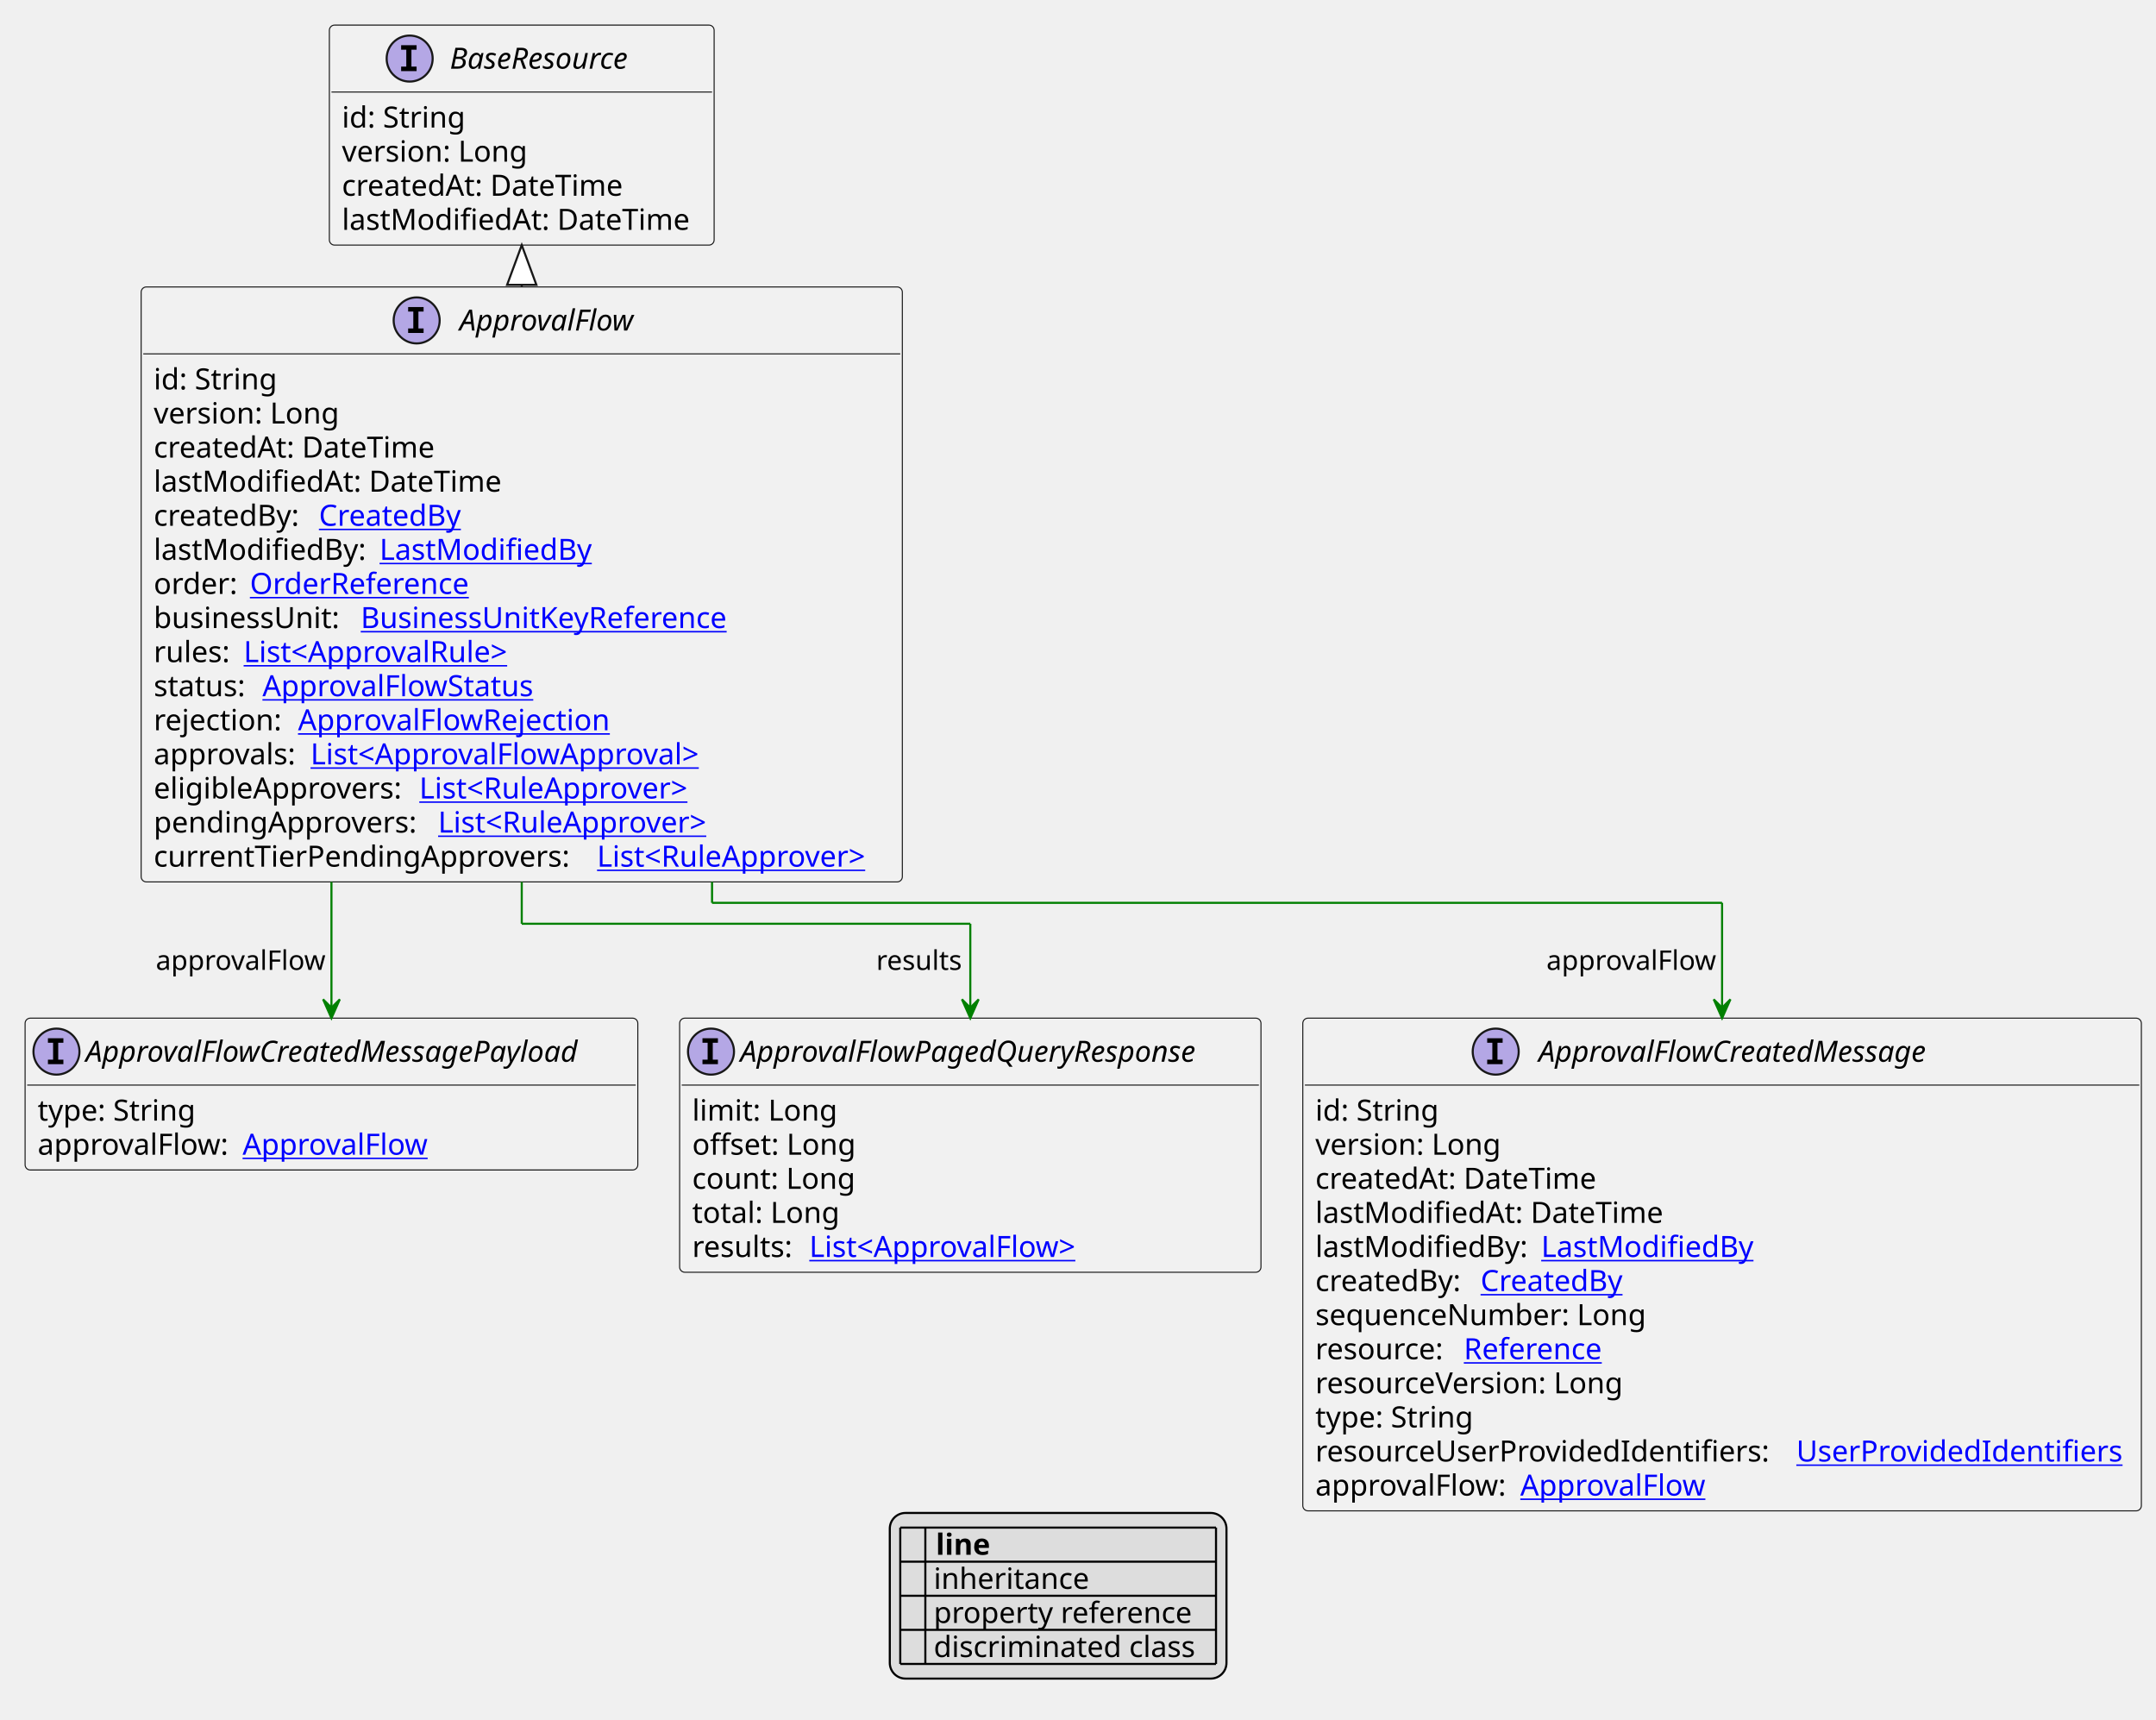
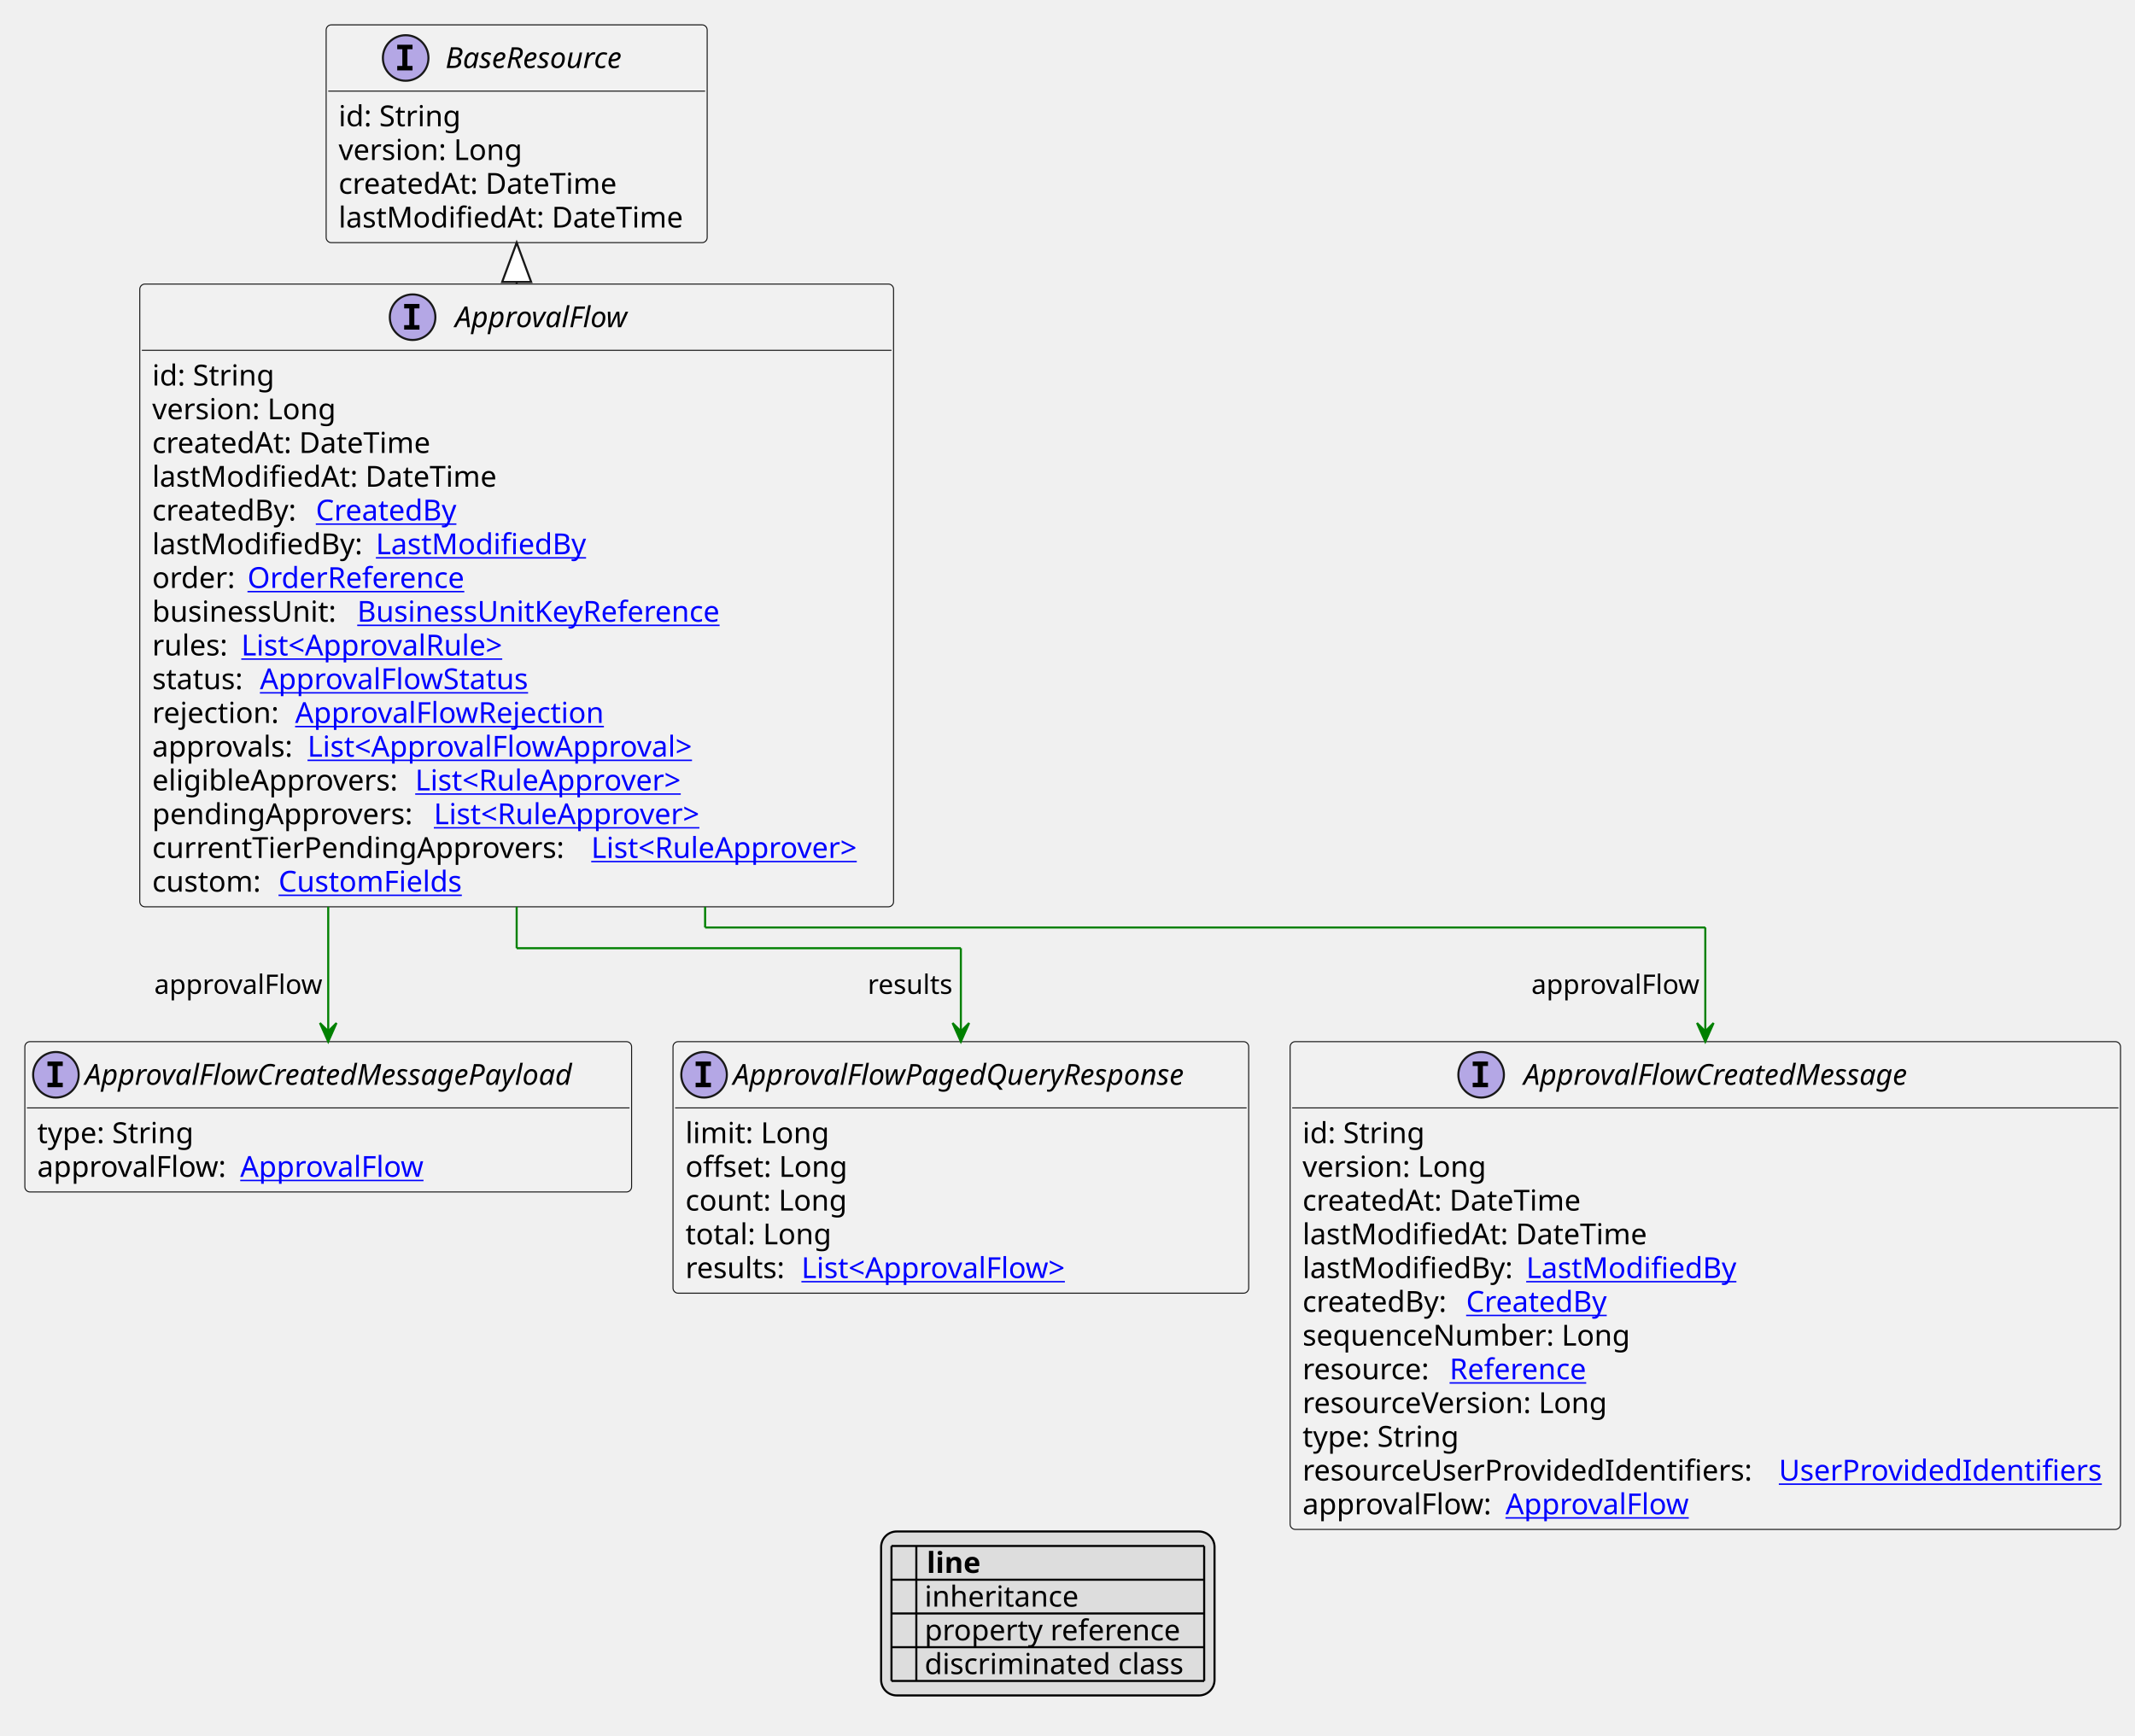
- <svg xmlns="http://www.w3.org/2000/svg" xmlns:xlink="http://www.w3.org/1999/xlink" contentStyleType="text/css" height="822px" preserveAspectRatio="none" style="width:1031px;height:822px;background:#FFFFFF;" version="1.1" viewBox="0 0 1031 822" width="1031px" zoomAndPan="magnify">
+ <svg xmlns="http://www.w3.org/2000/svg" xmlns:xlink="http://www.w3.org/1999/xlink" contentStyleType="text/css" height="838px" preserveAspectRatio="none" style="width:1031px;height:838px;background:#FFFFFF;" version="1.1" viewBox="0 0 1031 838" width="1031px" zoomAndPan="magnify">
  <defs>
-     <filter height="1" id="b13hjh8f3m7jk50" width="1" x="0" y="0">
+     <filter height="1" id="bw0ies9jh8qvn0" width="1" x="0" y="0">
      <feFlood flood-color="#000000" result="flood" />
      <feComposite in="SourceGraphic" in2="flood" operator="over" />
    </filter>
-     <filter height="1" id="b13hjh8f3m7jk51" width="1" x="0" y="0">
+     <filter height="1" id="bw0ies9jh8qvn1" width="1" x="0" y="0">
      <feFlood flood-color="#008000" result="flood" />
      <feComposite in="SourceGraphic" in2="flood" operator="over" />
    </filter>
-     <filter height="1" id="b13hjh8f3m7jk52" width="1" x="0" y="0">
+     <filter height="1" id="bw0ies9jh8qvn2" width="1" x="0" y="0">
      <feFlood flood-color="#0000FF" result="flood" />
      <feComposite in="SourceGraphic" in2="flood" operator="over" />
    </filter>
  </defs>
  <g>
    <a href="ApprovalFlow.svg" target="_top" title="ApprovalFlow.svg" xlink:actuate="onRequest" xlink:href="ApprovalFlow.svg" xlink:show="new" xlink:title="ApprovalFlow.svg" xlink:type="simple">
      <g id="elem_ApprovalFlow">
-         <rect codeLine="10" fill="#F1F1F1" height="284.453" id="ApprovalFlow" rx="2.5" ry="2.5" style="stroke:#181818;stroke-width:0.5;" width="364" x="67.5" y="137.188" />
+         <rect codeLine="10" fill="#F1F1F1" height="300.75" id="ApprovalFlow" rx="2.5" ry="2.5" style="stroke:#181818;stroke-width:0.5;" width="364" x="67.5" y="137.188" />
        <ellipse cx="199.25" cy="153.188" fill="#B4A7E5" rx="11" ry="11" style="stroke:#181818;stroke-width:1.0;" />
        <path d="M195.172,148.953 L195.172,146.797 L202.562,146.797 L202.562,148.953 L200.094,148.953 L200.094,157.031 L202.562,157.031 L202.562,159.188 L195.172,159.188 L195.172,157.031 L197.641,157.031 L197.641,148.953 L195.172,148.953 Z " fill="#000000" />
        <text fill="#000000" font-family="sans-serif" font-size="14" font-style="italic" lengthAdjust="spacing" textLength="92" x="219.75" y="158.034">ApprovalFlow</text>
        <line style="stroke:#181818;stroke-width:0.5;" x1="68.5" x2="430.5" y1="169.188" y2="169.188" />
        <text fill="#000000" font-family="sans-serif" font-size="14" lengthAdjust="spacing" textLength="61" x="73.5" y="186.183">id: String</text>
        <text fill="#000000" font-family="sans-serif" font-size="14" lengthAdjust="spacing" textLength="93" x="73.5" y="202.48">version: Long</text>
        <text fill="#000000" font-family="sans-serif" font-size="14" lengthAdjust="spacing" textLength="143" x="73.5" y="218.776">createdAt: DateTime</text>
        <text fill="#000000" font-family="sans-serif" font-size="14" lengthAdjust="spacing" textLength="172" x="73.5" y="235.073">lastModifiedAt: DateTime</text>
        <text fill="#000000" font-family="sans-serif" font-size="14" lengthAdjust="spacing" textLength="75" x="73.5" y="251.37">createdBy:</text>
        <a href="CreatedBy.svg" target="_top" title="CreatedBy.svg" xlink:actuate="onRequest" xlink:href="CreatedBy.svg" xlink:show="new" xlink:title="CreatedBy.svg" xlink:type="simple">
          <text fill="#0000FF" font-family="sans-serif" font-size="14" lengthAdjust="spacing" text-decoration="underline" textLength="72" x="152.5" y="251.37">CreatedBy</text>
        </a>
        <text fill="#000000" font-family="sans-serif" font-size="14" lengthAdjust="spacing" textLength="104" x="73.5" y="267.667">lastModifiedBy:</text>
        <a href="LastModifiedBy.svg" target="_top" title="LastModifiedBy.svg" xlink:actuate="onRequest" xlink:href="LastModifiedBy.svg" xlink:show="new" xlink:title="LastModifiedBy.svg" xlink:type="simple">
          <text fill="#0000FF" font-family="sans-serif" font-size="14" lengthAdjust="spacing" text-decoration="underline" textLength="103" x="181.5" y="267.667">LastModifiedBy</text>
        </a>
        <text fill="#000000" font-family="sans-serif" font-size="14" lengthAdjust="spacing" textLength="42" x="73.5" y="283.964">order:</text>
        <a href="OrderReference.svg" target="_top" title="OrderReference.svg" xlink:actuate="onRequest" xlink:href="OrderReference.svg" xlink:show="new" xlink:title="OrderReference.svg" xlink:type="simple">
          <text fill="#0000FF" font-family="sans-serif" font-size="14" lengthAdjust="spacing" text-decoration="underline" textLength="111" x="119.5" y="283.964">OrderReference</text>
        </a>
        <text fill="#000000" font-family="sans-serif" font-size="14" lengthAdjust="spacing" textLength="95" x="73.5" y="300.261">businessUnit:</text>
        <a href="BusinessUnitKeyReference.svg" target="_top" title="BusinessUnitKeyReference.svg" xlink:actuate="onRequest" xlink:href="BusinessUnitKeyReference.svg" xlink:show="new" xlink:title="BusinessUnitKeyReference.svg" xlink:type="simple">
          <text fill="#0000FF" font-family="sans-serif" font-size="14" lengthAdjust="spacing" text-decoration="underline" textLength="188" x="172.5" y="300.261">BusinessUnitKeyReference</text>
        </a>
        <text fill="#000000" font-family="sans-serif" font-size="14" lengthAdjust="spacing" textLength="39" x="73.5" y="316.558">rules:</text>
        <a href="ApprovalRule.svg" target="_top" title="ApprovalRule.svg" xlink:actuate="onRequest" xlink:href="ApprovalRule.svg" xlink:show="new" xlink:title="ApprovalRule.svg" xlink:type="simple">
          <text fill="#0000FF" font-family="sans-serif" font-size="14" lengthAdjust="spacing" text-decoration="underline" textLength="137" x="116.5" y="316.558">List&lt;ApprovalRule&gt;</text>
        </a>
        <text fill="#000000" font-family="sans-serif" font-size="14" lengthAdjust="spacing" textLength="48" x="73.5" y="332.854">status:</text>
        <a href="ApprovalFlowStatus.svg" target="_top" title="ApprovalFlowStatus.svg" xlink:actuate="onRequest" xlink:href="ApprovalFlowStatus.svg" xlink:show="new" xlink:title="ApprovalFlowStatus.svg" xlink:type="simple">
          <text fill="#0000FF" font-family="sans-serif" font-size="14" lengthAdjust="spacing" text-decoration="underline" textLength="134" x="125.5" y="332.854">ApprovalFlowStatus</text>
        </a>
        <text fill="#000000" font-family="sans-serif" font-size="14" lengthAdjust="spacing" textLength="65" x="73.5" y="349.151">rejection:</text>
        <a href="ApprovalFlowRejection.svg" target="_top" title="ApprovalFlowRejection.svg" xlink:actuate="onRequest" xlink:href="ApprovalFlowRejection.svg" xlink:show="new" xlink:title="ApprovalFlowRejection.svg" xlink:type="simple">
          <text fill="#0000FF" font-family="sans-serif" font-size="14" lengthAdjust="spacing" text-decoration="underline" textLength="155" x="142.5" y="349.151">ApprovalFlowRejection</text>
        </a>
        <text fill="#000000" font-family="sans-serif" font-size="14" lengthAdjust="spacing" textLength="71" x="73.5" y="365.448">approvals:</text>
        <a href="ApprovalFlowApproval.svg" target="_top" title="ApprovalFlowApproval.svg" xlink:actuate="onRequest" xlink:href="ApprovalFlowApproval.svg" xlink:show="new" xlink:title="ApprovalFlowApproval.svg" xlink:type="simple">
          <text fill="#0000FF" font-family="sans-serif" font-size="14" lengthAdjust="spacing" text-decoration="underline" textLength="196" x="148.5" y="365.448">List&lt;ApprovalFlowApproval&gt;</text>
        </a>
        <text fill="#000000" font-family="sans-serif" font-size="14" lengthAdjust="spacing" textLength="123" x="73.5" y="381.745">eligibleApprovers:</text>
        <a href="RuleApprover.svg" target="_top" title="RuleApprover.svg" xlink:actuate="onRequest" xlink:href="RuleApprover.svg" xlink:show="new" xlink:title="RuleApprover.svg" xlink:type="simple">
          <text fill="#0000FF" font-family="sans-serif" font-size="14" lengthAdjust="spacing" text-decoration="underline" textLength="140" x="200.5" y="381.745">List&lt;RuleApprover&gt;</text>
        </a>
        <text fill="#000000" font-family="sans-serif" font-size="14" lengthAdjust="spacing" textLength="132" x="73.5" y="398.042">pendingApprovers:</text>
        <a href="RuleApprover.svg" target="_top" title="RuleApprover.svg" xlink:actuate="onRequest" xlink:href="RuleApprover.svg" xlink:show="new" xlink:title="RuleApprover.svg" xlink:type="simple">
          <text fill="#0000FF" font-family="sans-serif" font-size="14" lengthAdjust="spacing" text-decoration="underline" textLength="140" x="209.5" y="398.042">List&lt;RuleApprover&gt;</text>
        </a>
        <text fill="#000000" font-family="sans-serif" font-size="14" lengthAdjust="spacing" textLength="208" x="73.5" y="414.339">currentTierPendingApprovers:</text>
        <a href="RuleApprover.svg" target="_top" title="RuleApprover.svg" xlink:actuate="onRequest" xlink:href="RuleApprover.svg" xlink:show="new" xlink:title="RuleApprover.svg" xlink:type="simple">
          <text fill="#0000FF" font-family="sans-serif" font-size="14" lengthAdjust="spacing" text-decoration="underline" textLength="140" x="285.5" y="414.339">List&lt;RuleApprover&gt;</text>
        </a>
+         <text fill="#000000" font-family="sans-serif" font-size="14" lengthAdjust="spacing" textLength="57" x="73.5" y="430.636">custom:</text>
+         <a href="CustomFields.svg" target="_top" title="CustomFields.svg" xlink:actuate="onRequest" xlink:href="CustomFields.svg" xlink:show="new" xlink:title="CustomFields.svg" xlink:type="simple">
+           <text fill="#0000FF" font-family="sans-serif" font-size="14" lengthAdjust="spacing" text-decoration="underline" textLength="94" x="134.5" y="430.636">CustomFields</text>
+         </a>
      </g>
    </a>
    <a href="BaseResource.svg" target="_top" title="BaseResource.svg" xlink:actuate="onRequest" xlink:href="BaseResource.svg" xlink:show="new" xlink:title="BaseResource.svg" xlink:type="simple">
      <g id="elem_BaseResource">
-         <rect codeLine="27" fill="#F1F1F1" height="105.188" id="BaseResource" rx="2.5" ry="2.5" style="stroke:#181818;stroke-width:0.5;" width="184" x="157.5" y="12" />
+         <rect codeLine="28" fill="#F1F1F1" height="105.188" id="BaseResource" rx="2.5" ry="2.5" style="stroke:#181818;stroke-width:0.5;" width="184" x="157.5" y="12" />
        <ellipse cx="195.9" cy="28" fill="#B4A7E5" rx="11" ry="11" style="stroke:#181818;stroke-width:1.0;" />
        <path d="M191.822,23.766 L191.822,21.609 L199.213,21.609 L199.213,23.766 L196.744,23.766 L196.744,31.844 L199.213,31.844 L199.213,34 L191.822,34 L191.822,31.844 L194.291,31.844 L194.291,23.766 L191.822,23.766 Z " fill="#000000" />
        <text fill="#000000" font-family="sans-serif" font-size="14" font-style="italic" lengthAdjust="spacing" textLength="100" x="215.1" y="32.847">BaseResource</text>
        <line style="stroke:#181818;stroke-width:0.5;" x1="158.5" x2="340.5" y1="44" y2="44" />
        <text fill="#000000" font-family="sans-serif" font-size="14" lengthAdjust="spacing" textLength="61" x="163.5" y="60.995">id: String</text>
        <text fill="#000000" font-family="sans-serif" font-size="14" lengthAdjust="spacing" textLength="93" x="163.5" y="77.292">version: Long</text>
        <text fill="#000000" font-family="sans-serif" font-size="14" lengthAdjust="spacing" textLength="143" x="163.5" y="93.589">createdAt: DateTime</text>
        <text fill="#000000" font-family="sans-serif" font-size="14" lengthAdjust="spacing" textLength="172" x="163.5" y="109.886">lastModifiedAt: DateTime</text>
      </g>
    </a>
    <a href="ApprovalFlowPagedQueryResponse.svg" target="_top" title="ApprovalFlowPagedQueryResponse.svg" xlink:actuate="onRequest" xlink:href="ApprovalFlowPagedQueryResponse.svg" xlink:show="new" xlink:title="ApprovalFlowPagedQueryResponse.svg" xlink:type="simple">
      <g id="elem_ApprovalFlowPagedQueryResponse">
-         <rect codeLine="35" fill="#F1F1F1" height="121.484" id="ApprovalFlowPagedQueryResponse" rx="2.5" ry="2.5" style="stroke:#181818;stroke-width:0.5;" width="278" x="325" y="486.773" />
-         <ellipse cx="340" cy="502.773" fill="#B4A7E5" rx="11" ry="11" style="stroke:#181818;stroke-width:1.0;" />
-         <path d="M335.922,498.539 L335.922,496.383 L343.312,496.383 L343.312,498.539 L340.844,498.539 L340.844,506.617 L343.312,506.617 L343.312,508.773 L335.922,508.773 L335.922,506.617 L338.391,506.617 L338.391,498.539 L335.922,498.539 Z " fill="#000000" />
-         <text fill="#000000" font-family="sans-serif" font-size="14" font-style="italic" lengthAdjust="spacing" textLength="246" x="354" y="507.62">ApprovalFlowPagedQueryResponse</text>
-         <line style="stroke:#181818;stroke-width:0.5;" x1="326" x2="602" y1="518.773" y2="518.773" />
-         <text fill="#000000" font-family="sans-serif" font-size="14" lengthAdjust="spacing" textLength="70" x="331" y="535.769">limit: Long</text>
-         <text fill="#000000" font-family="sans-serif" font-size="14" lengthAdjust="spacing" textLength="82" x="331" y="552.065">offset: Long</text>
-         <text fill="#000000" font-family="sans-serif" font-size="14" lengthAdjust="spacing" textLength="83" x="331" y="568.362">count: Long</text>
-         <text fill="#000000" font-family="sans-serif" font-size="14" lengthAdjust="spacing" textLength="73" x="331" y="584.659">total: Long</text>
-         <text fill="#000000" font-family="sans-serif" font-size="14" lengthAdjust="spacing" textLength="52" x="331" y="600.956">results:</text>
+         <rect codeLine="36" fill="#F1F1F1" height="121.484" id="ApprovalFlowPagedQueryResponse" rx="2.5" ry="2.5" style="stroke:#181818;stroke-width:0.5;" width="278" x="325" y="503.07" />
+         <ellipse cx="340" cy="519.07" fill="#B4A7E5" rx="11" ry="11" style="stroke:#181818;stroke-width:1.0;" />
+         <path d="M335.922,514.836 L335.922,512.68 L343.312,512.68 L343.312,514.836 L340.844,514.836 L340.844,522.914 L343.312,522.914 L343.312,525.07 L335.922,525.07 L335.922,522.914 L338.391,522.914 L338.391,514.836 L335.922,514.836 Z " fill="#000000" />
+         <text fill="#000000" font-family="sans-serif" font-size="14" font-style="italic" lengthAdjust="spacing" textLength="246" x="354" y="523.917">ApprovalFlowPagedQueryResponse</text>
+         <line style="stroke:#181818;stroke-width:0.5;" x1="326" x2="602" y1="535.07" y2="535.07" />
+         <text fill="#000000" font-family="sans-serif" font-size="14" lengthAdjust="spacing" textLength="70" x="331" y="552.065">limit: Long</text>
+         <text fill="#000000" font-family="sans-serif" font-size="14" lengthAdjust="spacing" textLength="82" x="331" y="568.362">offset: Long</text>
+         <text fill="#000000" font-family="sans-serif" font-size="14" lengthAdjust="spacing" textLength="83" x="331" y="584.659">count: Long</text>
+         <text fill="#000000" font-family="sans-serif" font-size="14" lengthAdjust="spacing" textLength="73" x="331" y="600.956">total: Long</text>
+         <text fill="#000000" font-family="sans-serif" font-size="14" lengthAdjust="spacing" textLength="52" x="331" y="617.253">results:</text>
        <a href="ApprovalFlow.svg" target="_top" title="ApprovalFlow.svg" xlink:actuate="onRequest" xlink:href="ApprovalFlow.svg" xlink:show="new" xlink:title="ApprovalFlow.svg" xlink:type="simple">
-           <text fill="#0000FF" font-family="sans-serif" font-size="14" lengthAdjust="spacing" text-decoration="underline" textLength="137" x="387" y="600.956">List&lt;ApprovalFlow&gt;</text>
+           <text fill="#0000FF" font-family="sans-serif" font-size="14" lengthAdjust="spacing" text-decoration="underline" textLength="137" x="387" y="617.253">List&lt;ApprovalFlow&gt;</text>
        </a>
      </g>
    </a>
    <a href="ApprovalFlowCreatedMessage.svg" target="_top" title="ApprovalFlowCreatedMessage.svg" xlink:actuate="onRequest" xlink:href="ApprovalFlowCreatedMessage.svg" xlink:show="new" xlink:title="ApprovalFlowCreatedMessage.svg" xlink:type="simple">
      <g id="elem_ApprovalFlowCreatedMessage">
-         <rect codeLine="42" fill="#F1F1F1" height="235.562" id="ApprovalFlowCreatedMessage" rx="2.5" ry="2.5" style="stroke:#181818;stroke-width:0.5;" width="401" x="623" y="486.773" />
-         <ellipse cx="715.25" cy="502.773" fill="#B4A7E5" rx="11" ry="11" style="stroke:#181818;stroke-width:1.0;" />
-         <path d="M711.172,498.539 L711.172,496.383 L718.562,496.383 L718.562,498.539 L716.094,498.539 L716.094,506.617 L718.562,506.617 L718.562,508.773 L711.172,508.773 L711.172,506.617 L713.641,506.617 L713.641,498.539 L711.172,498.539 Z " fill="#000000" />
-         <text fill="#000000" font-family="sans-serif" font-size="14" font-style="italic" lengthAdjust="spacing" textLength="208" x="735.75" y="507.62">ApprovalFlowCreatedMessage</text>
-         <line style="stroke:#181818;stroke-width:0.5;" x1="624" x2="1023" y1="518.773" y2="518.773" />
-         <text fill="#000000" font-family="sans-serif" font-size="14" lengthAdjust="spacing" textLength="61" x="629" y="535.769">id: String</text>
-         <text fill="#000000" font-family="sans-serif" font-size="14" lengthAdjust="spacing" textLength="93" x="629" y="552.065">version: Long</text>
-         <text fill="#000000" font-family="sans-serif" font-size="14" lengthAdjust="spacing" textLength="143" x="629" y="568.362">createdAt: DateTime</text>
-         <text fill="#000000" font-family="sans-serif" font-size="14" lengthAdjust="spacing" textLength="172" x="629" y="584.659">lastModifiedAt: DateTime</text>
-         <text fill="#000000" font-family="sans-serif" font-size="14" lengthAdjust="spacing" textLength="104" x="629" y="600.956">lastModifiedBy:</text>
+         <rect codeLine="43" fill="#F1F1F1" height="235.562" id="ApprovalFlowCreatedMessage" rx="2.5" ry="2.5" style="stroke:#181818;stroke-width:0.5;" width="401" x="623" y="503.07" />
+         <ellipse cx="715.25" cy="519.07" fill="#B4A7E5" rx="11" ry="11" style="stroke:#181818;stroke-width:1.0;" />
+         <path d="M711.172,514.836 L711.172,512.68 L718.562,512.68 L718.562,514.836 L716.094,514.836 L716.094,522.914 L718.562,522.914 L718.562,525.07 L711.172,525.07 L711.172,522.914 L713.641,522.914 L713.641,514.836 L711.172,514.836 Z " fill="#000000" />
+         <text fill="#000000" font-family="sans-serif" font-size="14" font-style="italic" lengthAdjust="spacing" textLength="208" x="735.75" y="523.917">ApprovalFlowCreatedMessage</text>
+         <line style="stroke:#181818;stroke-width:0.5;" x1="624" x2="1023" y1="535.07" y2="535.07" />
+         <text fill="#000000" font-family="sans-serif" font-size="14" lengthAdjust="spacing" textLength="61" x="629" y="552.065">id: String</text>
+         <text fill="#000000" font-family="sans-serif" font-size="14" lengthAdjust="spacing" textLength="93" x="629" y="568.362">version: Long</text>
+         <text fill="#000000" font-family="sans-serif" font-size="14" lengthAdjust="spacing" textLength="143" x="629" y="584.659">createdAt: DateTime</text>
+         <text fill="#000000" font-family="sans-serif" font-size="14" lengthAdjust="spacing" textLength="172" x="629" y="600.956">lastModifiedAt: DateTime</text>
+         <text fill="#000000" font-family="sans-serif" font-size="14" lengthAdjust="spacing" textLength="104" x="629" y="617.253">lastModifiedBy:</text>
        <a href="LastModifiedBy.svg" target="_top" title="LastModifiedBy.svg" xlink:actuate="onRequest" xlink:href="LastModifiedBy.svg" xlink:show="new" xlink:title="LastModifiedBy.svg" xlink:type="simple">
-           <text fill="#0000FF" font-family="sans-serif" font-size="14" lengthAdjust="spacing" text-decoration="underline" textLength="103" x="737" y="600.956">LastModifiedBy</text>
+           <text fill="#0000FF" font-family="sans-serif" font-size="14" lengthAdjust="spacing" text-decoration="underline" textLength="103" x="737" y="617.253">LastModifiedBy</text>
        </a>
-         <text fill="#000000" font-family="sans-serif" font-size="14" lengthAdjust="spacing" textLength="75" x="629" y="617.253">createdBy:</text>
+         <text fill="#000000" font-family="sans-serif" font-size="14" lengthAdjust="spacing" textLength="75" x="629" y="633.55">createdBy:</text>
        <a href="CreatedBy.svg" target="_top" title="CreatedBy.svg" xlink:actuate="onRequest" xlink:href="CreatedBy.svg" xlink:show="new" xlink:title="CreatedBy.svg" xlink:type="simple">
-           <text fill="#0000FF" font-family="sans-serif" font-size="14" lengthAdjust="spacing" text-decoration="underline" textLength="72" x="708" y="617.253">CreatedBy</text>
+           <text fill="#0000FF" font-family="sans-serif" font-size="14" lengthAdjust="spacing" text-decoration="underline" textLength="72" x="708" y="633.55">CreatedBy</text>
        </a>
-         <text fill="#000000" font-family="sans-serif" font-size="14" lengthAdjust="spacing" textLength="168" x="629" y="633.55">sequenceNumber: Long</text>
-         <text fill="#000000" font-family="sans-serif" font-size="14" lengthAdjust="spacing" textLength="67" x="629" y="649.847">resource:</text>
+         <text fill="#000000" font-family="sans-serif" font-size="14" lengthAdjust="spacing" textLength="168" x="629" y="649.847">sequenceNumber: Long</text>
+         <text fill="#000000" font-family="sans-serif" font-size="14" lengthAdjust="spacing" textLength="67" x="629" y="666.144">resource:</text>
        <a href="Reference.svg" target="_top" title="Reference.svg" xlink:actuate="onRequest" xlink:href="Reference.svg" xlink:show="new" xlink:title="Reference.svg" xlink:type="simple">
-           <text fill="#0000FF" font-family="sans-serif" font-size="14" lengthAdjust="spacing" text-decoration="underline" textLength="72" x="700" y="649.847">Reference</text>
+           <text fill="#0000FF" font-family="sans-serif" font-size="14" lengthAdjust="spacing" text-decoration="underline" textLength="72" x="700" y="666.144">Reference</text>
        </a>
-         <text fill="#000000" font-family="sans-serif" font-size="14" lengthAdjust="spacing" textLength="157" x="629" y="666.144">resourceVersion: Long</text>
-         <text fill="#000000" font-family="sans-serif" font-size="14" lengthAdjust="spacing" textLength="79" x="629" y="682.44">type: String</text>
-         <text fill="#000000" font-family="sans-serif" font-size="14" lengthAdjust="spacing" textLength="226" x="629" y="698.737">resourceUserProvidedIdentifiers:</text>
+         <text fill="#000000" font-family="sans-serif" font-size="14" lengthAdjust="spacing" textLength="157" x="629" y="682.44">resourceVersion: Long</text>
+         <text fill="#000000" font-family="sans-serif" font-size="14" lengthAdjust="spacing" textLength="79" x="629" y="698.737">type: String</text>
+         <text fill="#000000" font-family="sans-serif" font-size="14" lengthAdjust="spacing" textLength="226" x="629" y="715.034">resourceUserProvidedIdentifiers:</text>
        <a href="UserProvidedIdentifiers.svg" target="_top" title="UserProvidedIdentifiers.svg" xlink:actuate="onRequest" xlink:href="UserProvidedIdentifiers.svg" xlink:show="new" xlink:title="UserProvidedIdentifiers.svg" xlink:type="simple">
-           <text fill="#0000FF" font-family="sans-serif" font-size="14" lengthAdjust="spacing" text-decoration="underline" textLength="159" x="859" y="698.737">UserProvidedIdentifiers</text>
+           <text fill="#0000FF" font-family="sans-serif" font-size="14" lengthAdjust="spacing" text-decoration="underline" textLength="159" x="859" y="715.034">UserProvidedIdentifiers</text>
        </a>
-         <text fill="#000000" font-family="sans-serif" font-size="14" lengthAdjust="spacing" textLength="94" x="629" y="715.034">approvalFlow:</text>
+         <text fill="#000000" font-family="sans-serif" font-size="14" lengthAdjust="spacing" textLength="94" x="629" y="731.331">approvalFlow:</text>
        <a href="ApprovalFlow.svg" target="_top" title="ApprovalFlow.svg" xlink:actuate="onRequest" xlink:href="ApprovalFlow.svg" xlink:show="new" xlink:title="ApprovalFlow.svg" xlink:type="simple">
-           <text fill="#0000FF" font-family="sans-serif" font-size="14" lengthAdjust="spacing" text-decoration="underline" textLength="90" x="727" y="715.034">ApprovalFlow</text>
+           <text fill="#0000FF" font-family="sans-serif" font-size="14" lengthAdjust="spacing" text-decoration="underline" textLength="90" x="727" y="731.331">ApprovalFlow</text>
        </a>
      </g>
    </a>
    <a href="ApprovalFlowCreatedMessagePayload.svg" target="_top" title="ApprovalFlowCreatedMessagePayload.svg" xlink:actuate="onRequest" xlink:href="ApprovalFlowCreatedMessagePayload.svg" xlink:show="new" xlink:title="ApprovalFlowCreatedMessagePayload.svg" xlink:type="simple">
      <g id="elem_ApprovalFlowCreatedMessagePayload">
-         <rect codeLine="56" fill="#F1F1F1" height="72.594" id="ApprovalFlowCreatedMessagePayload" rx="2.5" ry="2.5" style="stroke:#181818;stroke-width:0.5;" width="293" x="12" y="486.773" />
-         <ellipse cx="27" cy="502.773" fill="#B4A7E5" rx="11" ry="11" style="stroke:#181818;stroke-width:1.0;" />
-         <path d="M22.922,498.539 L22.922,496.383 L30.312,496.383 L30.312,498.539 L27.844,498.539 L27.844,506.617 L30.312,506.617 L30.312,508.773 L22.922,508.773 L22.922,506.617 L25.391,506.617 L25.391,498.539 L22.922,498.539 Z " fill="#000000" />
-         <text fill="#000000" font-family="sans-serif" font-size="14" font-style="italic" lengthAdjust="spacing" textLength="261" x="41" y="507.62">ApprovalFlowCreatedMessagePayload</text>
-         <line style="stroke:#181818;stroke-width:0.5;" x1="13" x2="304" y1="518.773" y2="518.773" />
-         <text fill="#000000" font-family="sans-serif" font-size="14" lengthAdjust="spacing" textLength="79" x="18" y="535.769">type: String</text>
-         <text fill="#000000" font-family="sans-serif" font-size="14" lengthAdjust="spacing" textLength="94" x="18" y="552.065">approvalFlow:</text>
+         <rect codeLine="57" fill="#F1F1F1" height="72.594" id="ApprovalFlowCreatedMessagePayload" rx="2.5" ry="2.5" style="stroke:#181818;stroke-width:0.5;" width="293" x="12" y="503.07" />
+         <ellipse cx="27" cy="519.07" fill="#B4A7E5" rx="11" ry="11" style="stroke:#181818;stroke-width:1.0;" />
+         <path d="M22.922,514.836 L22.922,512.68 L30.312,512.68 L30.312,514.836 L27.844,514.836 L27.844,522.914 L30.312,522.914 L30.312,525.07 L22.922,525.07 L22.922,522.914 L25.391,522.914 L25.391,514.836 L22.922,514.836 Z " fill="#000000" />
+         <text fill="#000000" font-family="sans-serif" font-size="14" font-style="italic" lengthAdjust="spacing" textLength="261" x="41" y="523.917">ApprovalFlowCreatedMessagePayload</text>
+         <line style="stroke:#181818;stroke-width:0.5;" x1="13" x2="304" y1="535.07" y2="535.07" />
+         <text fill="#000000" font-family="sans-serif" font-size="14" lengthAdjust="spacing" textLength="79" x="18" y="552.065">type: String</text>
+         <text fill="#000000" font-family="sans-serif" font-size="14" lengthAdjust="spacing" textLength="94" x="18" y="568.362">approvalFlow:</text>
        <a href="ApprovalFlow.svg" target="_top" title="ApprovalFlow.svg" xlink:actuate="onRequest" xlink:href="ApprovalFlow.svg" xlink:show="new" xlink:title="ApprovalFlow.svg" xlink:type="simple">
-           <text fill="#0000FF" font-family="sans-serif" font-size="14" lengthAdjust="spacing" text-decoration="underline" textLength="90" x="116" y="552.065">ApprovalFlow</text>
+           <text fill="#0000FF" font-family="sans-serif" font-size="14" lengthAdjust="spacing" text-decoration="underline" textLength="90" x="116" y="568.362">ApprovalFlow</text>
        </a>
      </g>
    </a>
    <line style="stroke:#181818;stroke-width:1.0;" x1="249.5" x2="249.5" y1="117.188" y2="137.188" />
    <polygon fill="#FFFFFF" points="249.5,117.188,242.5,136.188,256.5,136.188,249.5,117.188" style="stroke:#181818;stroke-width:1.0;" />
-     <line style="stroke:#008000;stroke-width:1.0;" x1="249.5" x2="249.5" y1="421.641" y2="441.641" />
-     <line style="stroke:#008000;stroke-width:1.0;" x1="249.5" x2="464" y1="441.641" y2="441.641" />
-     <line style="stroke:#008000;stroke-width:1.0;" x1="464" x2="464" y1="441.641" y2="486.773" />
-     <polygon fill="#008000" points="464,486.773,468,477.773,464,481.773,460,477.773,464,486.773" style="stroke:#008000;stroke-width:1.0;" />
-     <text fill="#000000" font-family="sans-serif" font-size="13" lengthAdjust="spacing" textLength="43" x="419" y="463.707">results</text>
-     <line style="stroke:#008000;stroke-width:1.0;" x1="340.5" x2="340.5" y1="421.641" y2="431.641" />
-     <line style="stroke:#008000;stroke-width:1.0;" x1="340.5" x2="823.5" y1="431.641" y2="431.641" />
-     <line style="stroke:#008000;stroke-width:1.0;" x1="823.5" x2="823.5" y1="431.641" y2="486.773" />
-     <polygon fill="#008000" points="823.5,486.773,827.5,477.773,823.5,481.773,819.5,477.773,823.5,486.773" style="stroke:#008000;stroke-width:1.0;" />
-     <text fill="#000000" font-family="sans-serif" font-size="13" lengthAdjust="spacing" textLength="82" x="739.5" y="463.707">approvalFlow</text>
-     <line style="stroke:#008000;stroke-width:1.0;" x1="158.5" x2="158.5" y1="421.641" y2="486.773" />
-     <polygon fill="#008000" points="158.5,486.773,162.5,477.773,158.5,481.773,154.5,477.773,158.5,486.773" style="stroke:#008000;stroke-width:1.0;" />
-     <text fill="#000000" font-family="sans-serif" font-size="13" lengthAdjust="spacing" textLength="82" x="74.5" y="463.707">approvalFlow</text>
-     <rect fill="#DDDDDD" height="79.188" id="_legend" rx="7.5" ry="7.5" style="stroke:#000000;stroke-width:1.0;" width="161" x="425.5" y="723.336" />
-     <text fill="#000000" font-family="sans-serif" font-size="14" font-weight="bold" lengthAdjust="spacing" textLength="5" x="430.5" y="743.331"> </text>
-     <text fill="#000000" font-family="sans-serif" font-size="14" font-weight="bold" lengthAdjust="spacing" textLength="28" x="447.5" y="743.331">line</text>
-     <text fill="#000000" filter="url(#b13hjh8f3m7jk50)" font-family="sans-serif" font-size="14" lengthAdjust="spacing" textLength="12" x="430.5" y="759.628">   </text>
-     <text fill="#000000" font-family="sans-serif" font-size="14" lengthAdjust="spacing" textLength="77" x="446.5" y="759.628">inheritance</text>
-     <text fill="#000000" filter="url(#b13hjh8f3m7jk51)" font-family="sans-serif" font-size="14" lengthAdjust="spacing" textLength="12" x="430.5" y="775.925">   </text>
-     <text fill="#000000" font-family="sans-serif" font-size="14" lengthAdjust="spacing" textLength="129" x="446.5" y="775.925">property reference</text>
-     <text fill="#000000" filter="url(#b13hjh8f3m7jk52)" font-family="sans-serif" font-size="14" lengthAdjust="spacing" textLength="12" x="430.5" y="792.222">   </text>
-     <text fill="#000000" font-family="sans-serif" font-size="14" lengthAdjust="spacing" textLength="131" x="446.5" y="792.222">discriminated class</text>
-     <line style="stroke:#000000;stroke-width:1.0;" x1="430.5" x2="581.5" y1="730.336" y2="730.336" />
+     <line style="stroke:#008000;stroke-width:1.0;" x1="249.5" x2="249.5" y1="437.938" y2="457.938" />
+     <line style="stroke:#008000;stroke-width:1.0;" x1="249.5" x2="464" y1="457.938" y2="457.938" />
+     <line style="stroke:#008000;stroke-width:1.0;" x1="464" x2="464" y1="457.938" y2="503.07" />
+     <polygon fill="#008000" points="464,503.07,468,494.07,464,498.07,460,494.07,464,503.07" style="stroke:#008000;stroke-width:1.0;" />
+     <text fill="#000000" font-family="sans-serif" font-size="13" lengthAdjust="spacing" textLength="43" x="419" y="480.004">results</text>
+     <line style="stroke:#008000;stroke-width:1.0;" x1="340.5" x2="340.5" y1="437.938" y2="447.938" />
+     <line style="stroke:#008000;stroke-width:1.0;" x1="340.5" x2="823.5" y1="447.938" y2="447.938" />
+     <line style="stroke:#008000;stroke-width:1.0;" x1="823.5" x2="823.5" y1="447.938" y2="503.07" />
+     <polygon fill="#008000" points="823.5,503.07,827.5,494.07,823.5,498.07,819.5,494.07,823.5,503.07" style="stroke:#008000;stroke-width:1.0;" />
+     <text fill="#000000" font-family="sans-serif" font-size="13" lengthAdjust="spacing" textLength="82" x="739.5" y="480.004">approvalFlow</text>
+     <line style="stroke:#008000;stroke-width:1.0;" x1="158.5" x2="158.5" y1="437.938" y2="503.07" />
+     <polygon fill="#008000" points="158.5,503.07,162.5,494.07,158.5,498.07,154.5,494.07,158.5,503.07" style="stroke:#008000;stroke-width:1.0;" />
+     <text fill="#000000" font-family="sans-serif" font-size="13" lengthAdjust="spacing" textLength="82" x="74.5" y="480.004">approvalFlow</text>
+     <rect fill="#DDDDDD" height="79.188" id="_legend" rx="7.5" ry="7.5" style="stroke:#000000;stroke-width:1.0;" width="161" x="425.5" y="739.633" />
+     <text fill="#000000" font-family="sans-serif" font-size="14" font-weight="bold" lengthAdjust="spacing" textLength="5" x="430.5" y="759.628"> </text>
+     <text fill="#000000" font-family="sans-serif" font-size="14" font-weight="bold" lengthAdjust="spacing" textLength="28" x="447.5" y="759.628">line</text>
+     <text fill="#000000" filter="url(#bw0ies9jh8qvn0)" font-family="sans-serif" font-size="14" lengthAdjust="spacing" textLength="12" x="430.5" y="775.925">   </text>
+     <text fill="#000000" font-family="sans-serif" font-size="14" lengthAdjust="spacing" textLength="77" x="446.5" y="775.925">inheritance</text>
+     <text fill="#000000" filter="url(#bw0ies9jh8qvn1)" font-family="sans-serif" font-size="14" lengthAdjust="spacing" textLength="12" x="430.5" y="792.222">   </text>
+     <text fill="#000000" font-family="sans-serif" font-size="14" lengthAdjust="spacing" textLength="129" x="446.5" y="792.222">property reference</text>
+     <text fill="#000000" filter="url(#bw0ies9jh8qvn2)" font-family="sans-serif" font-size="14" lengthAdjust="spacing" textLength="12" x="430.5" y="808.519">   </text>
+     <text fill="#000000" font-family="sans-serif" font-size="14" lengthAdjust="spacing" textLength="131" x="446.5" y="808.519">discriminated class</text>
    <line style="stroke:#000000;stroke-width:1.0;" x1="430.5" x2="581.5" y1="746.633" y2="746.633" />
    <line style="stroke:#000000;stroke-width:1.0;" x1="430.5" x2="581.5" y1="762.93" y2="762.93" />
    <line style="stroke:#000000;stroke-width:1.0;" x1="430.5" x2="581.5" y1="779.227" y2="779.227" />
    <line style="stroke:#000000;stroke-width:1.0;" x1="430.5" x2="581.5" y1="795.523" y2="795.523" />
-     <line style="stroke:#000000;stroke-width:1.0;" x1="430.5" x2="430.5" y1="730.336" y2="795.523" />
-     <line style="stroke:#000000;stroke-width:1.0;" x1="442.5" x2="442.5" y1="730.336" y2="795.523" />
-     <line style="stroke:#000000;stroke-width:1.0;" x1="581.5" x2="581.5" y1="730.336" y2="795.523" />
+     <line style="stroke:#000000;stroke-width:1.0;" x1="430.5" x2="581.5" y1="811.82" y2="811.82" />
+     <line style="stroke:#000000;stroke-width:1.0;" x1="430.5" x2="430.5" y1="746.633" y2="811.82" />
+     <line style="stroke:#000000;stroke-width:1.0;" x1="442.5" x2="442.5" y1="746.633" y2="811.82" />
+     <line style="stroke:#000000;stroke-width:1.0;" x1="581.5" x2="581.5" y1="746.633" y2="811.82" />
  </g>
</svg>
